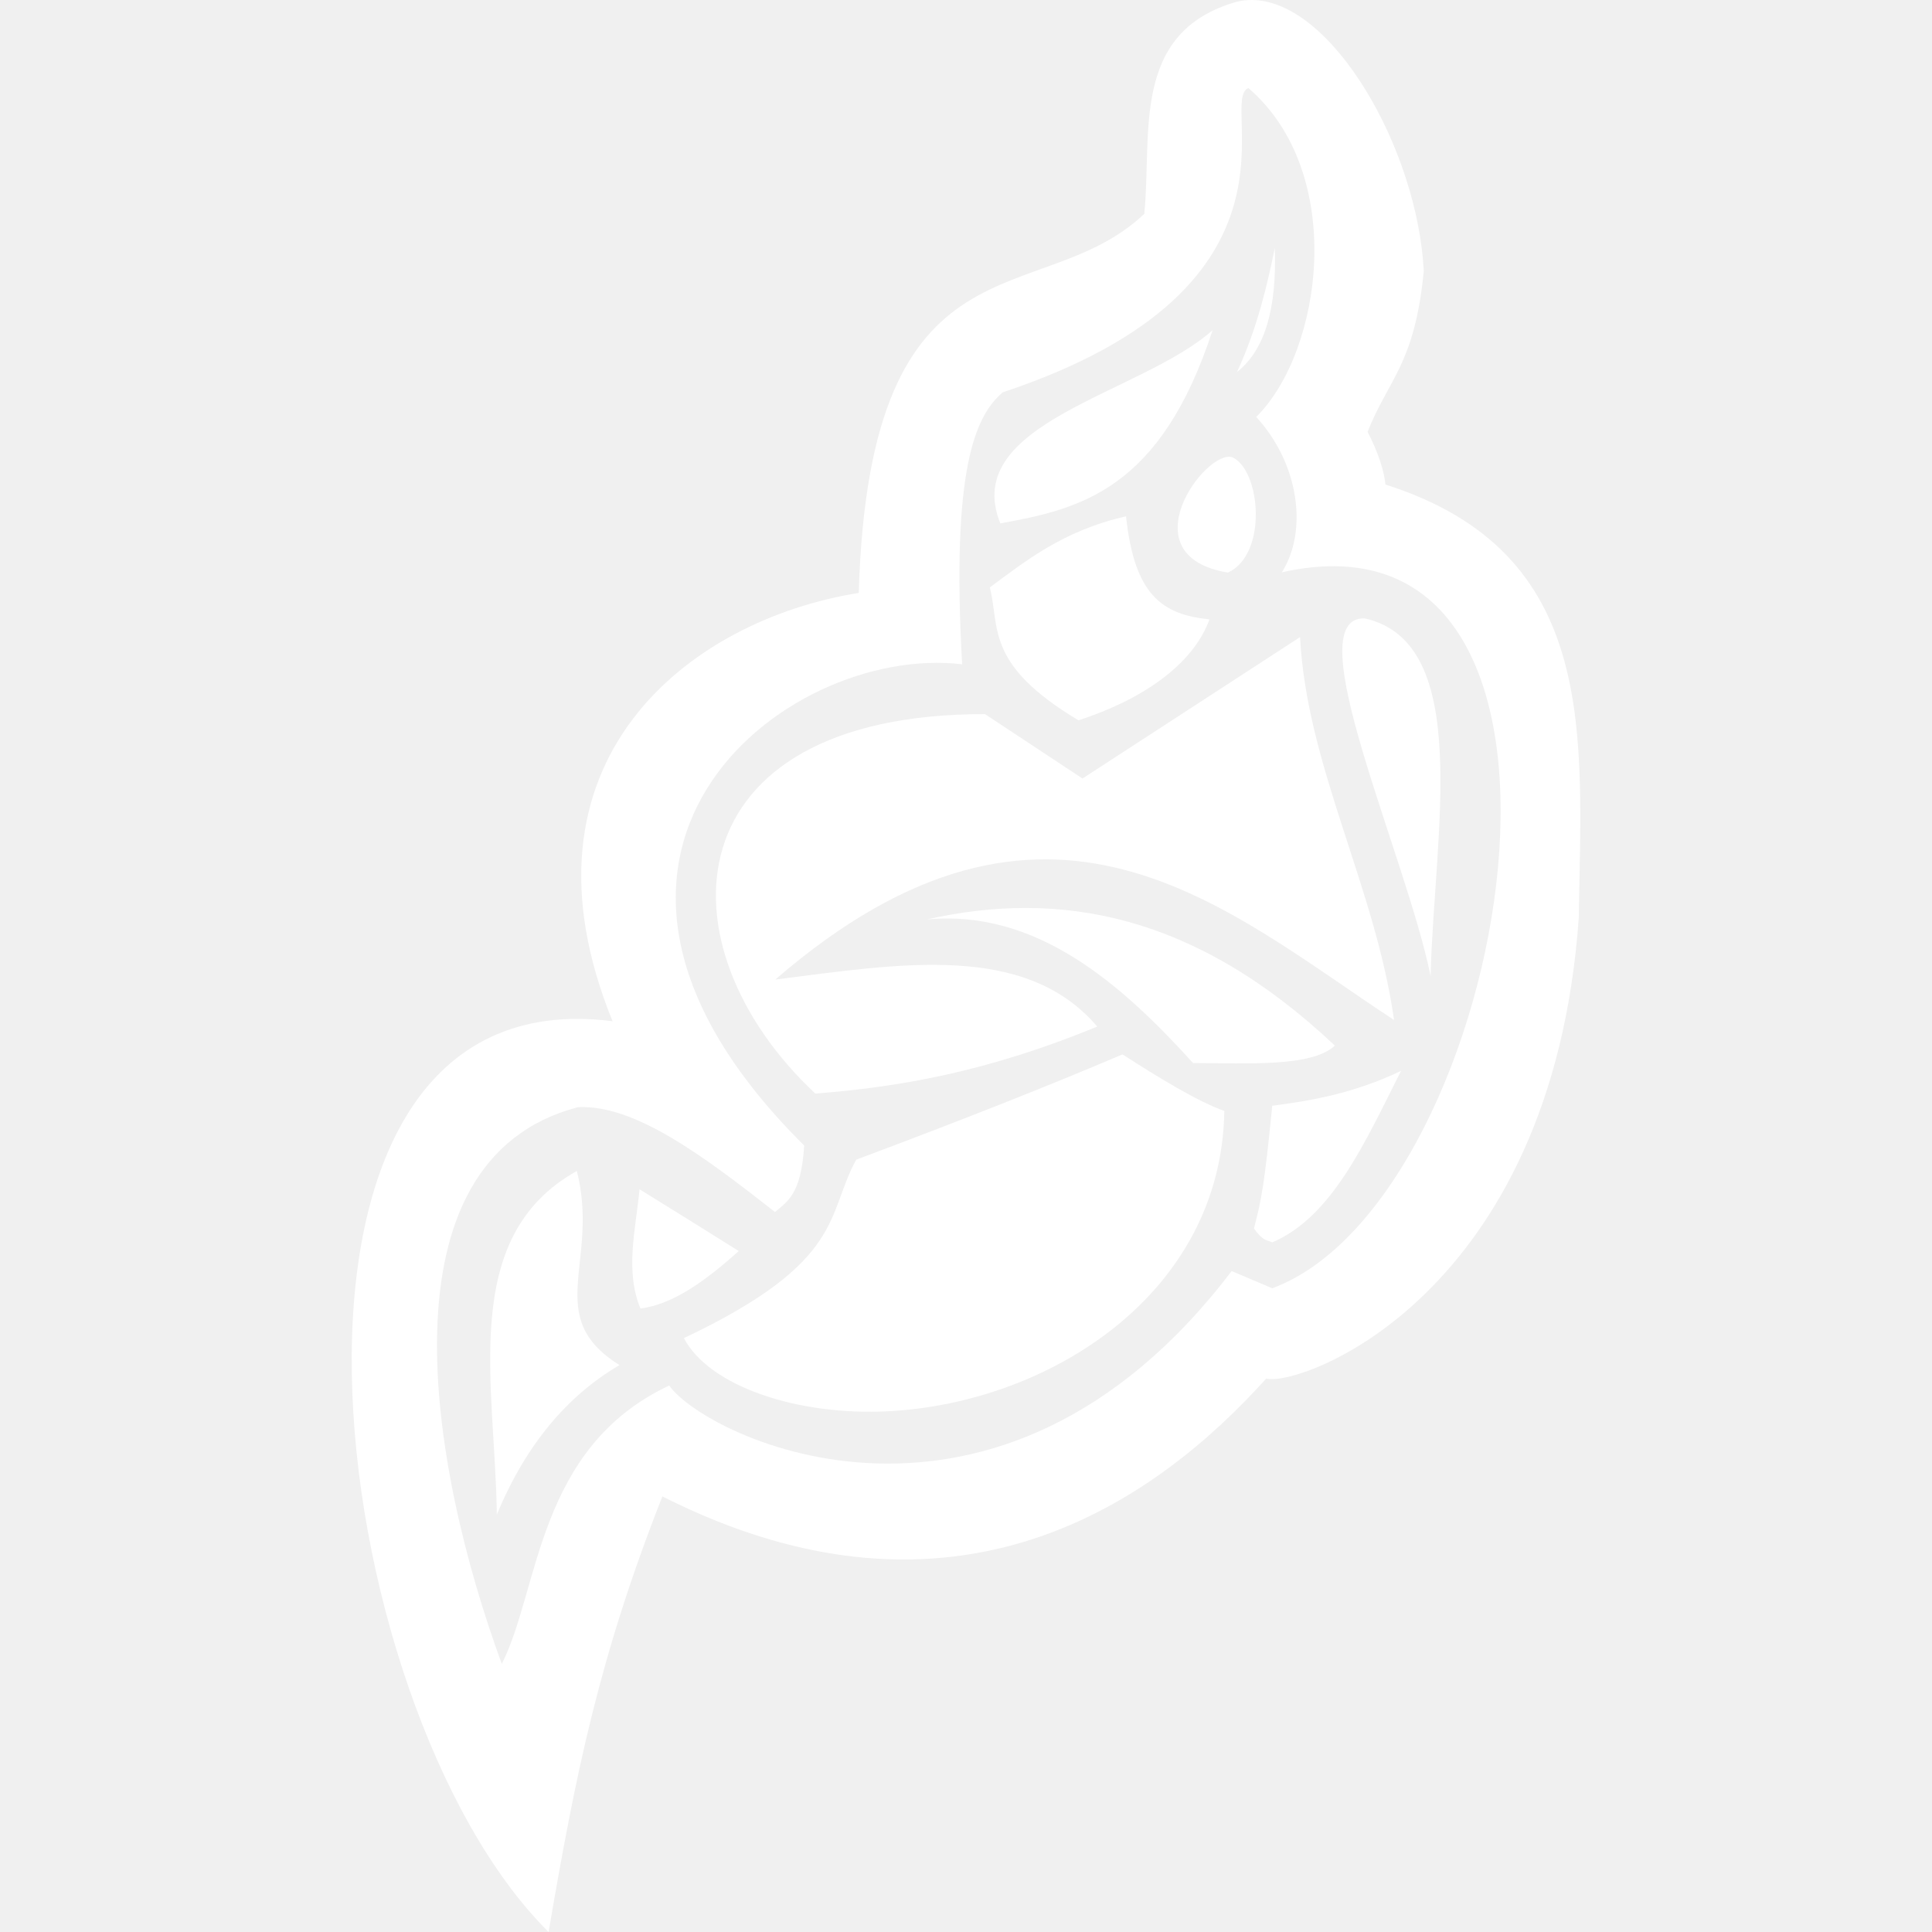
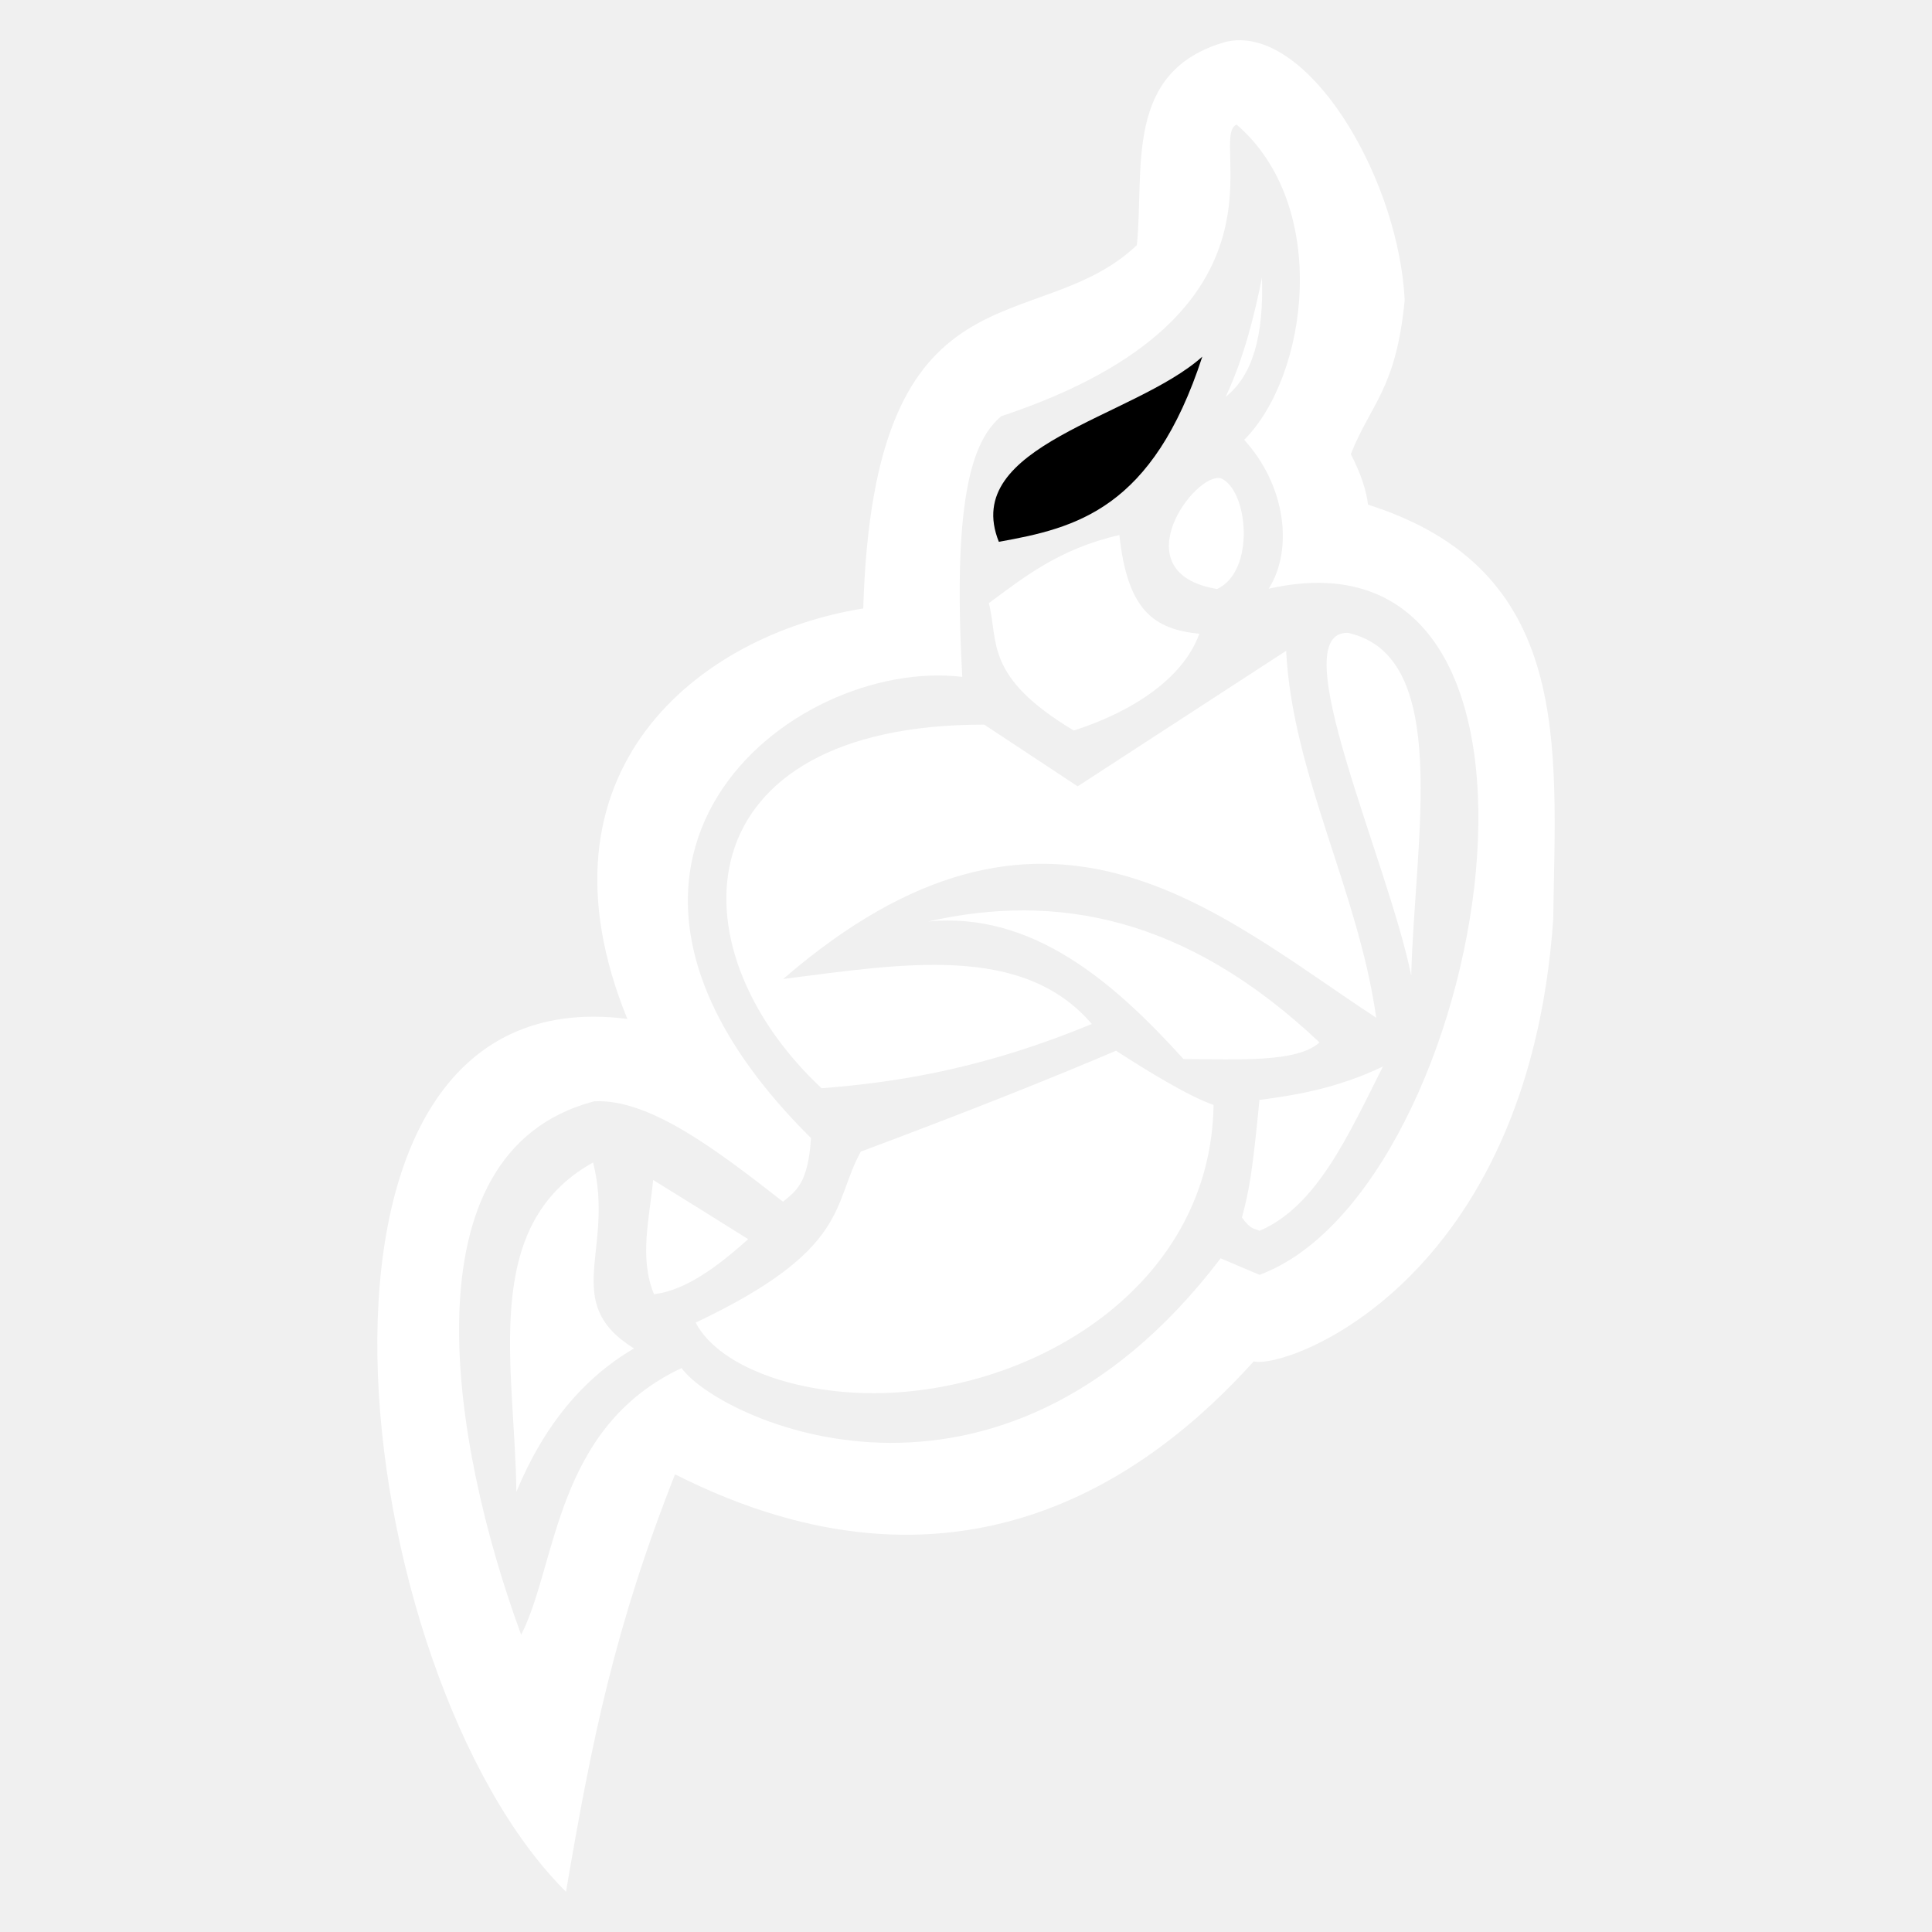
<svg xmlns="http://www.w3.org/2000/svg" viewBox="0 0 48 48" height="48" width="48">
-   <path d="m 31.113,1.1e-4 c -0.133,-0.002 -0.265,0.013 -0.396,0.046 -2.641,0.759 -2.087,3.288 -2.288,5.267 -2.598,2.468 -6.822,0.262 -7.094,9.418 -4.257,0.68 -8.734,4.21 -6.116,10.641 C 5.736,24.156 7.956,42.371 13.63,48 c 0.674,-3.959 1.269,-6.869 2.827,-10.822 7.304,3.693 12.281,0.093 15.002,-2.928 0.84,0.216 7.102,-2.023 7.765,-11.447 0.067,-4.549 0.526,-9.07 -4.801,-10.764 -0.043,-0.357 -0.173,-0.78 -0.446,-1.31 C 34.496,9.416 35.149,9.053 35.373,6.736 35.22,3.708 33.102,0.023 31.113,1.1e-4 Z m -0.096,2.188 c 2.452,2.116 1.843,6.53 0.194,8.171 1.067,1.165 1.288,2.83 0.636,3.86 8.702,-1.954 5.697,15.586 -0.238,17.788 l -1.009,-0.428 c -5.826,7.656 -13.06,4.14 -13.974,2.844 -3.292,1.549 -3.22,5.068 -4.159,6.915 -1.798,-4.891 -3.113,-12.518 1.89,-13.83 1.423,-0.074 3.155,1.24 4.898,2.604 0.312,-0.268 0.649,-0.439 0.725,-1.652 C 12.744,21.286 19.466,15.975 23.904,16.504 23.631,11.646 24.23,10.329 24.913,9.747 32.876,7.101 30.23,2.492 31.017,2.188 Z" style="fill:#ffffff" />
-   <path d="m 24.852,13.003 c -1.008,-2.51 3.495,-3.208 5.275,-4.801 -1.288,3.952 -3.268,4.442 -5.275,4.801 z" style="fill:#ffffff" />
-   <path d="m 30.049,15.387 c -0.407,1.125 -1.667,1.995 -3.255,2.509 -2.325,-1.395 -1.947,-2.29 -2.202,-3.302 0.864,-0.636 1.806,-1.408 3.384,-1.766 0.209,1.961 0.899,2.441 2.072,2.56 z" style="fill:#ffffff" />
-   <path d="m 30.618,11.36 c 0.7,0.321 0.888,2.405 -0.11,2.866 -2.524,-0.417 -0.551,-3.077 0.11,-2.866 z" style="fill:#ffffff" />
-   <path d="M 30.732,9.244 C 31.432,8.69 31.722,7.662 31.673,6.158 31.489,7.06 31.233,8.169 30.732,9.244 Z" style="fill:#ffffff" />
-   <path d="m 33.9,15.363 c -1.705,-0.04 1.036,5.895 1.643,8.887 0.085,-3.503 1.072,-8.292 -1.643,-8.887 z" style="fill:#ffffff" />
-   <path d="m 12.342,37.634 c 0.721,-1.741 1.751,-2.958 3.049,-3.719 -1.925,-1.202 -0.486,-2.556 -1.059,-4.822 -2.951,1.641 -2.023,5.327 -1.989,8.541 z" style="fill:#ffffff" />
-   <path d="m 15.889,29.547 c 0.702,0.432 1.597,0.993 2.465,1.535 -0.814,0.729 -1.629,1.327 -2.443,1.427 -0.389,-0.945 -0.116,-1.964 -0.022,-2.962 z" style="fill:#ffffff" />
-   <path d="m 23.024,22.844 c 3.304,-0.745 6.665,-0.146 10.141,3.135 -0.579,0.534 -2.141,0.435 -3.524,0.432 -1.835,-2.026 -3.927,-3.821 -6.616,-3.568 z" style="fill:#ffffff" />
-   <path d="m 31.608,27.472 c 0.926,-0.121 1.99,-0.291 3.2,-0.865 -0.885,1.751 -1.703,3.622 -3.2,4.26 -0.134,-0.071 -0.215,-0.011 -0.454,-0.346 0.187,-0.712 0.267,-1.131 0.454,-3.049 z" style="fill:#ffffff" />
-   <path d="m 16.991,33.245 c 4.024,-1.903 3.529,-3.066 4.281,-4.433 2.641,-0.988 4.84,-1.859 6.616,-2.616 0.87,0.562 1.886,1.181 2.53,1.405 -0.07,4.544 -4.345,7.252 -8.345,7.461 -2.245,0.117 -4.445,-0.61 -5.082,-1.817 z" style="fill:#ffffff" />
-   <path d="m 27.262,25.504 c -2.742,1.131 -4.951,1.507 -7.006,1.665 -3.943,-3.689 -3.597,-9.436 4.216,-9.427 l 2.422,1.6 5.406,-3.514 c 0.162,3.205 1.869,6.208 2.335,9.514 -4.191,-2.747 -8.583,-6.877 -15.373,-1.005 3.104,-0.394 6.209,-0.928 8,1.168 z" style="fill:#ffffff" />
+   <path style="fill:#ffffff" d="m 30.817,1 c -0.127,-0.002 -0.254,0.013 -0.379,0.044 -2.531,0.727 -2,3.151 -2.193,5.047 -2.49,2.365 -6.538,0.251 -6.798,9.026 -4.08,0.652 -8.37,4.035 -5.861,10.198 -9.089,-1.165 -6.961,16.291 -1.524,21.685 0.646,-3.794 1.216,-6.583 2.709,-10.371 7,3.539 11.769,0.089 14.377,-2.806 0.805,0.207 6.806,-1.939 7.441,-10.97 0.064,-4.36 0.504,-8.692 -4.601,-10.315 -0.041,-0.342 -0.166,-0.748 -0.427,-1.255 0.497,-1.259 1.124,-1.608 1.338,-3.828 C 34.753,4.554 32.722,1.023 30.817,1 Z m -0.092,2.097 c 2.349,2.027 1.766,6.258 0.186,7.83 1.022,1.117 1.234,2.712 0.61,3.699 8.339,-1.873 5.46,14.936 -0.228,17.047 l -0.967,-0.41 c -5.583,7.337 -12.515,3.968 -13.392,2.726 -3.155,1.485 -3.086,4.856 -3.986,6.627 -1.723,-4.688 -2.983,-11.996 1.812,-13.254 1.364,-0.071 3.024,1.189 4.694,2.495 0.299,-0.257 0.622,-0.421 0.695,-1.583 -6.936,-6.874 -0.494,-11.964 3.759,-11.457 -0.262,-4.656 0.313,-5.917 0.967,-6.476 7.631,-2.535 5.095,-6.952 5.85,-7.244 z" />
+   <path d="M 24.816,13.461 C 23.851,11.056 28.166,10.387 29.871,8.861 28.637,12.648 26.739,13.118 24.816,13.461 Z" />
+   <path style="fill:#ffffff" d="m 29.797,15.746 c -0.39,1.078 -1.598,1.912 -3.119,2.404 -2.228,-1.337 -1.866,-2.195 -2.11,-3.165 0.828,-0.609 1.731,-1.349 3.243,-1.692 0.2,1.88 0.861,2.339 1.986,2.453 z" />
+   <path style="fill:#ffffff" d="m 30.343,11.887 c 0.671,0.307 0.851,2.305 -0.105,2.747 -2.419,-0.4 -0.528,-2.948 0.105,-2.747 z" />
+   <path style="fill:#ffffff" d="M 30.452,9.859 C 31.122,9.328 31.4,8.343 31.353,6.901 31.177,7.766 30.931,8.829 30.452,9.859 Z" />
+   <path style="fill:#ffffff" d="m 33.487,15.723 c -1.634,-0.038 0.993,5.649 1.575,8.516 0.081,-3.357 1.028,-7.946 -1.575,-8.516 z" />
+   <path style="fill:#ffffff" d="m 12.828,37.066 c 0.691,-1.668 1.678,-2.835 2.922,-3.564 -1.845,-1.152 -0.466,-2.449 -1.015,-4.621 -2.828,1.572 -1.938,5.105 -1.906,8.185 z" />
+   <path style="fill:#ffffff" d="m 16.227,29.316 c 0.673,0.414 1.53,0.951 2.362,1.471 -0.781,0.699 -1.561,1.272 -2.341,1.368 -0.373,-0.906 -0.111,-1.882 -0.021,-2.839 z" />
+   <path style="fill:#ffffff" d="m 23.064,22.893 c 3.166,-0.714 6.387,-0.14 9.718,3.005 -0.555,0.512 -2.052,0.416 -3.378,0.414 -1.759,-1.941 -3.763,-3.662 -6.341,-3.419 z" />
+   <path style="fill:#ffffff" d="m 31.291,27.327 c 0.887,-0.116 1.908,-0.279 3.067,-0.829 -0.848,1.678 -1.632,3.471 -3.067,4.082 -0.128,-0.069 -0.206,-0.011 -0.435,-0.332 0.18,-0.682 0.256,-1.084 0.435,-2.922 z" />
+   <path style="fill:#ffffff" d="m 17.283,32.86 c 3.856,-1.824 3.382,-2.938 4.103,-4.248 2.531,-0.947 4.638,-1.781 6.341,-2.507 0.834,0.539 1.807,1.132 2.424,1.347 -0.067,4.355 -4.164,6.95 -7.998,7.15 -2.152,0.112 -4.26,-0.584 -4.87,-1.742 z" />
+   <path style="fill:#ffffff" d="m 27.126,25.441 c -2.627,1.084 -4.745,1.444 -6.714,1.596 -3.778,-3.535 -3.447,-9.043 4.041,-9.034 l 2.321,1.533 5.18,-3.367 c 0.156,3.072 1.791,5.949 2.238,9.117 -4.017,-2.633 -8.225,-6.59 -14.733,-0.964 2.975,-0.377 5.95,-0.889 7.667,1.119 z" />
</svg>
